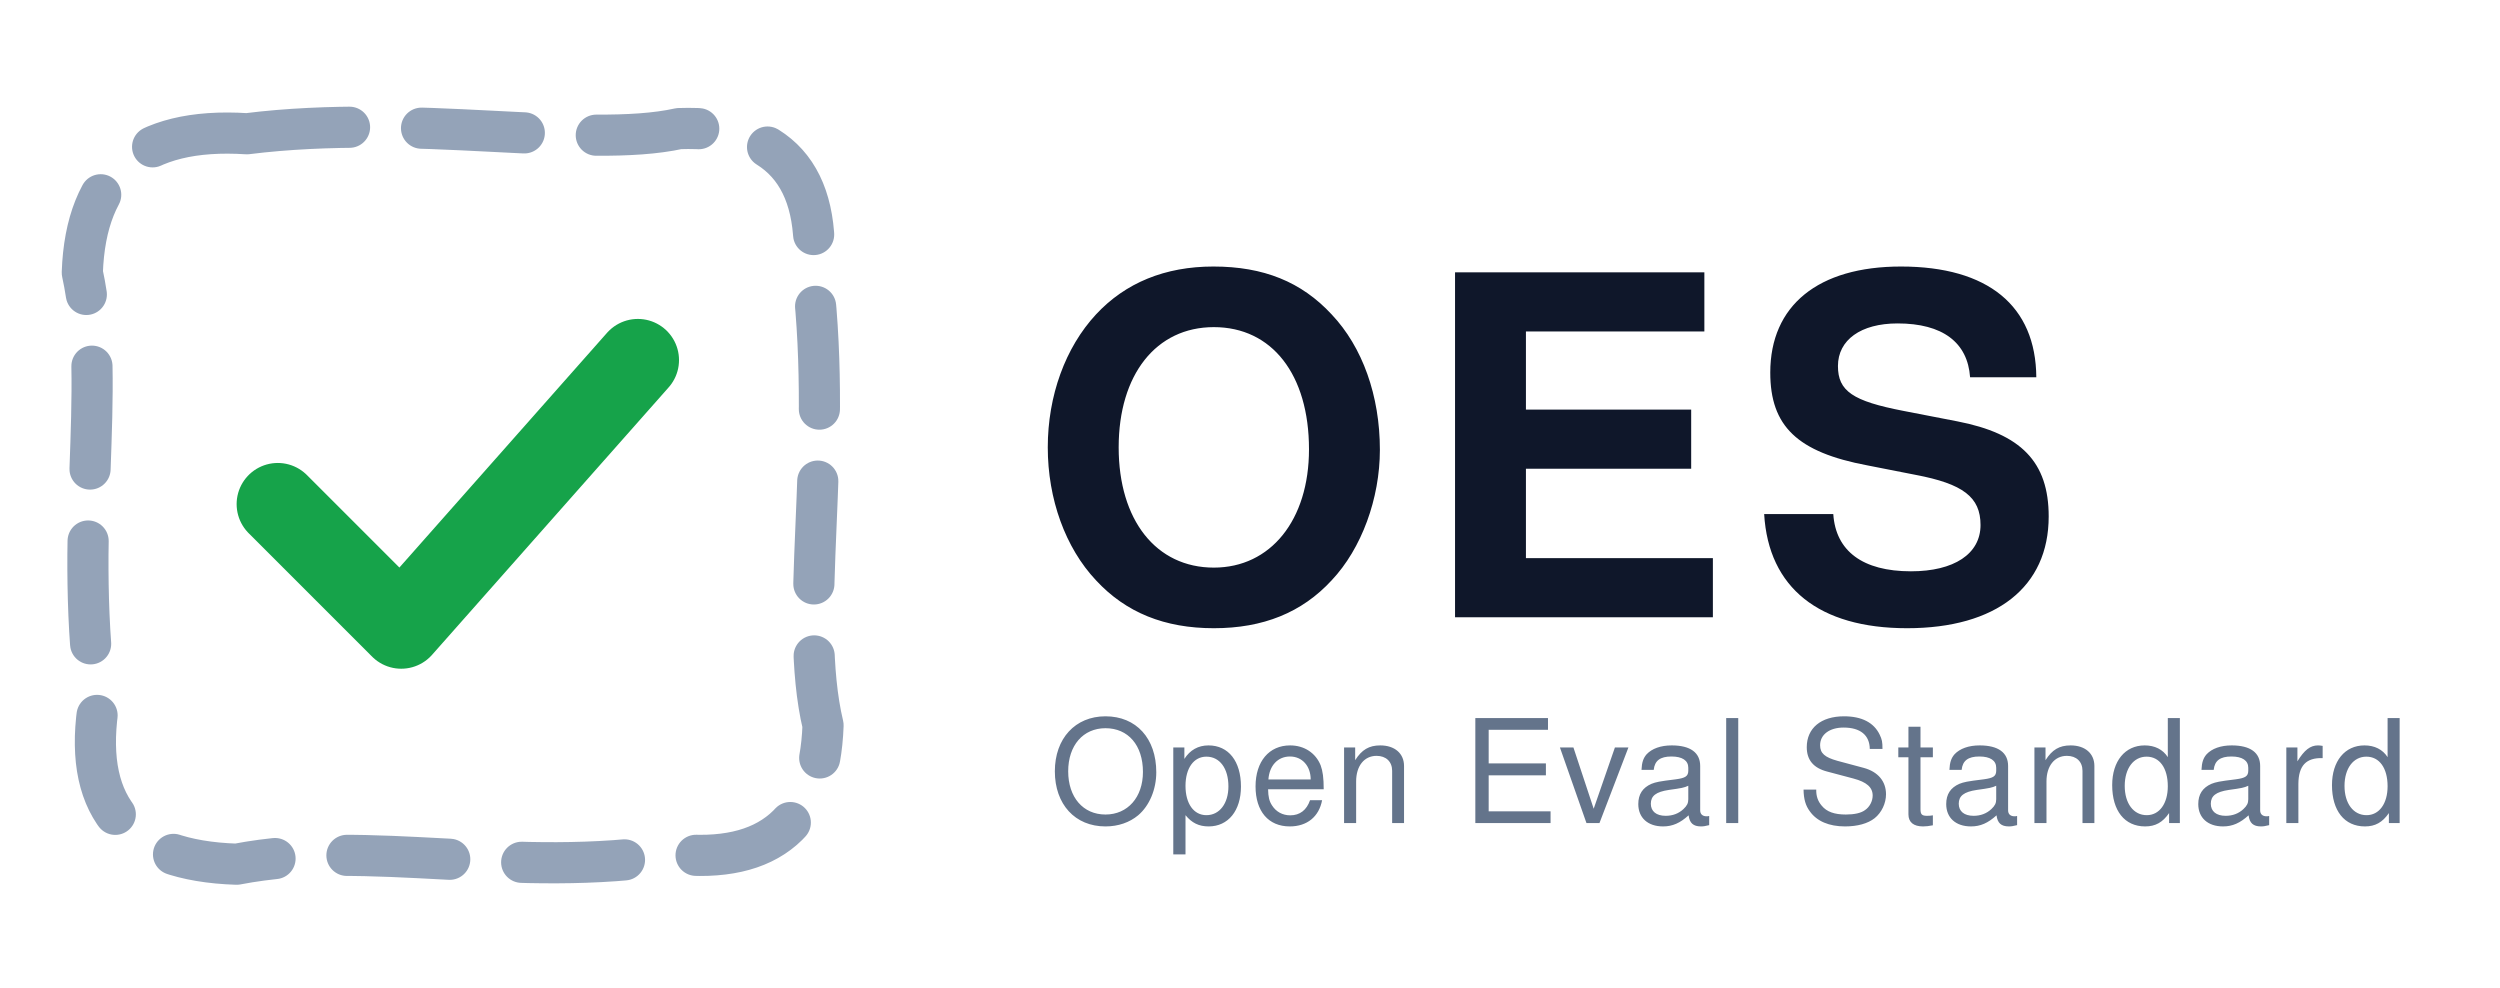
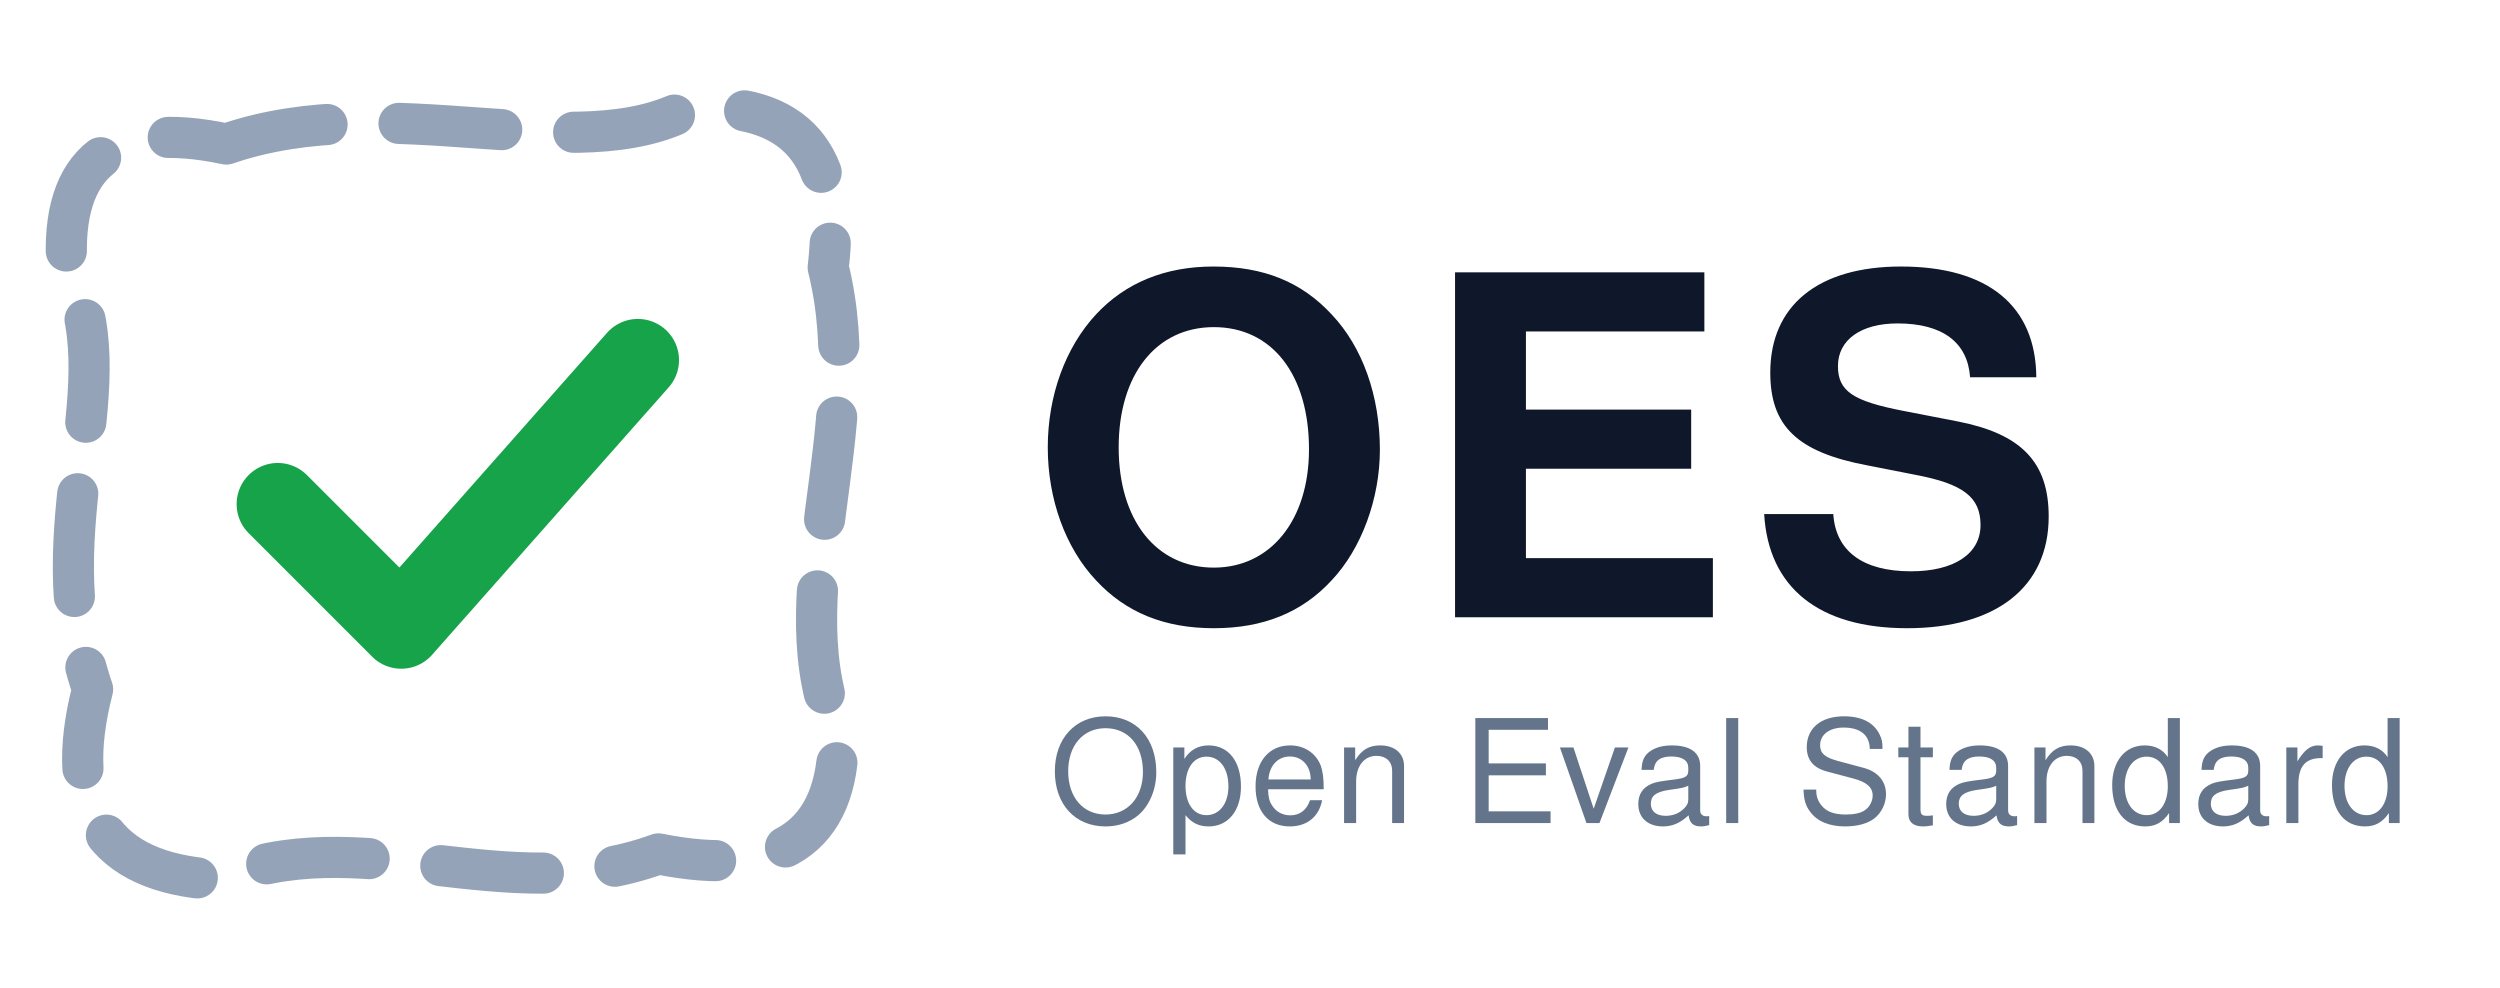
<svg xmlns="http://www.w3.org/2000/svg" width="243" height="96" viewBox="0 0 243 96" role="img" aria-label="OES, Open Eval Standard">
-   <path d="M 24 13 C 40 11, 57 14.5, 66 12.5 Q 80.5 12, 79 27 C 81 44, 77.5 60, 80 70.5 Q 79.5 84.5, 65.5 83 C 50 85.5, 36 81.5, 23 84 Q 7.5 83.5, 9.5 69 C 7 52, 10.5 38, 8 26.5 Q 8.5 12, 24 13 Z" fill="none" stroke="#94a3b8" stroke-width="4" stroke-linecap="round" stroke-linejoin="round" stroke-dasharray="10 7" />
+   <path d="M 22 14 C 38 8.5, 56 16.5, 67 10.5 Q 82.5 9.5, 80.5 26 C 84.5 42, 75.5 58, 81.5 71.5 Q 81.5 86.5, 64 83 C 49 88.5, 35 79.5, 21 85.5 Q 4.5 84.5, 9 67 C 3.5 51, 12.5 37, 6.5 26 Q 5.5 10.5, 22 14 Z" fill="none" stroke="#94a3b8" stroke-width="4" stroke-linecap="round" stroke-linejoin="round" stroke-dasharray="10 7" />
  <path d="M 27 49 L 39 61 L 62 35" fill="none" stroke="#16a34a" stroke-width="8" stroke-linecap="round" stroke-linejoin="round" />
  <text x="100" y="60" font-family="-apple-system, BlinkMacSystemFont, 'Segoe UI', Helvetica, Arial, sans-serif" font-size="46" font-weight="800" letter-spacing="2" fill="#0f172a">OES</text>
  <text x="102" y="80" font-family="-apple-system, BlinkMacSystemFont, 'Segoe UI', Helvetica, Arial, sans-serif" font-size="14" font-weight="500" letter-spacing="0.4" fill="#64748b">Open Eval Standard</text>
</svg>
